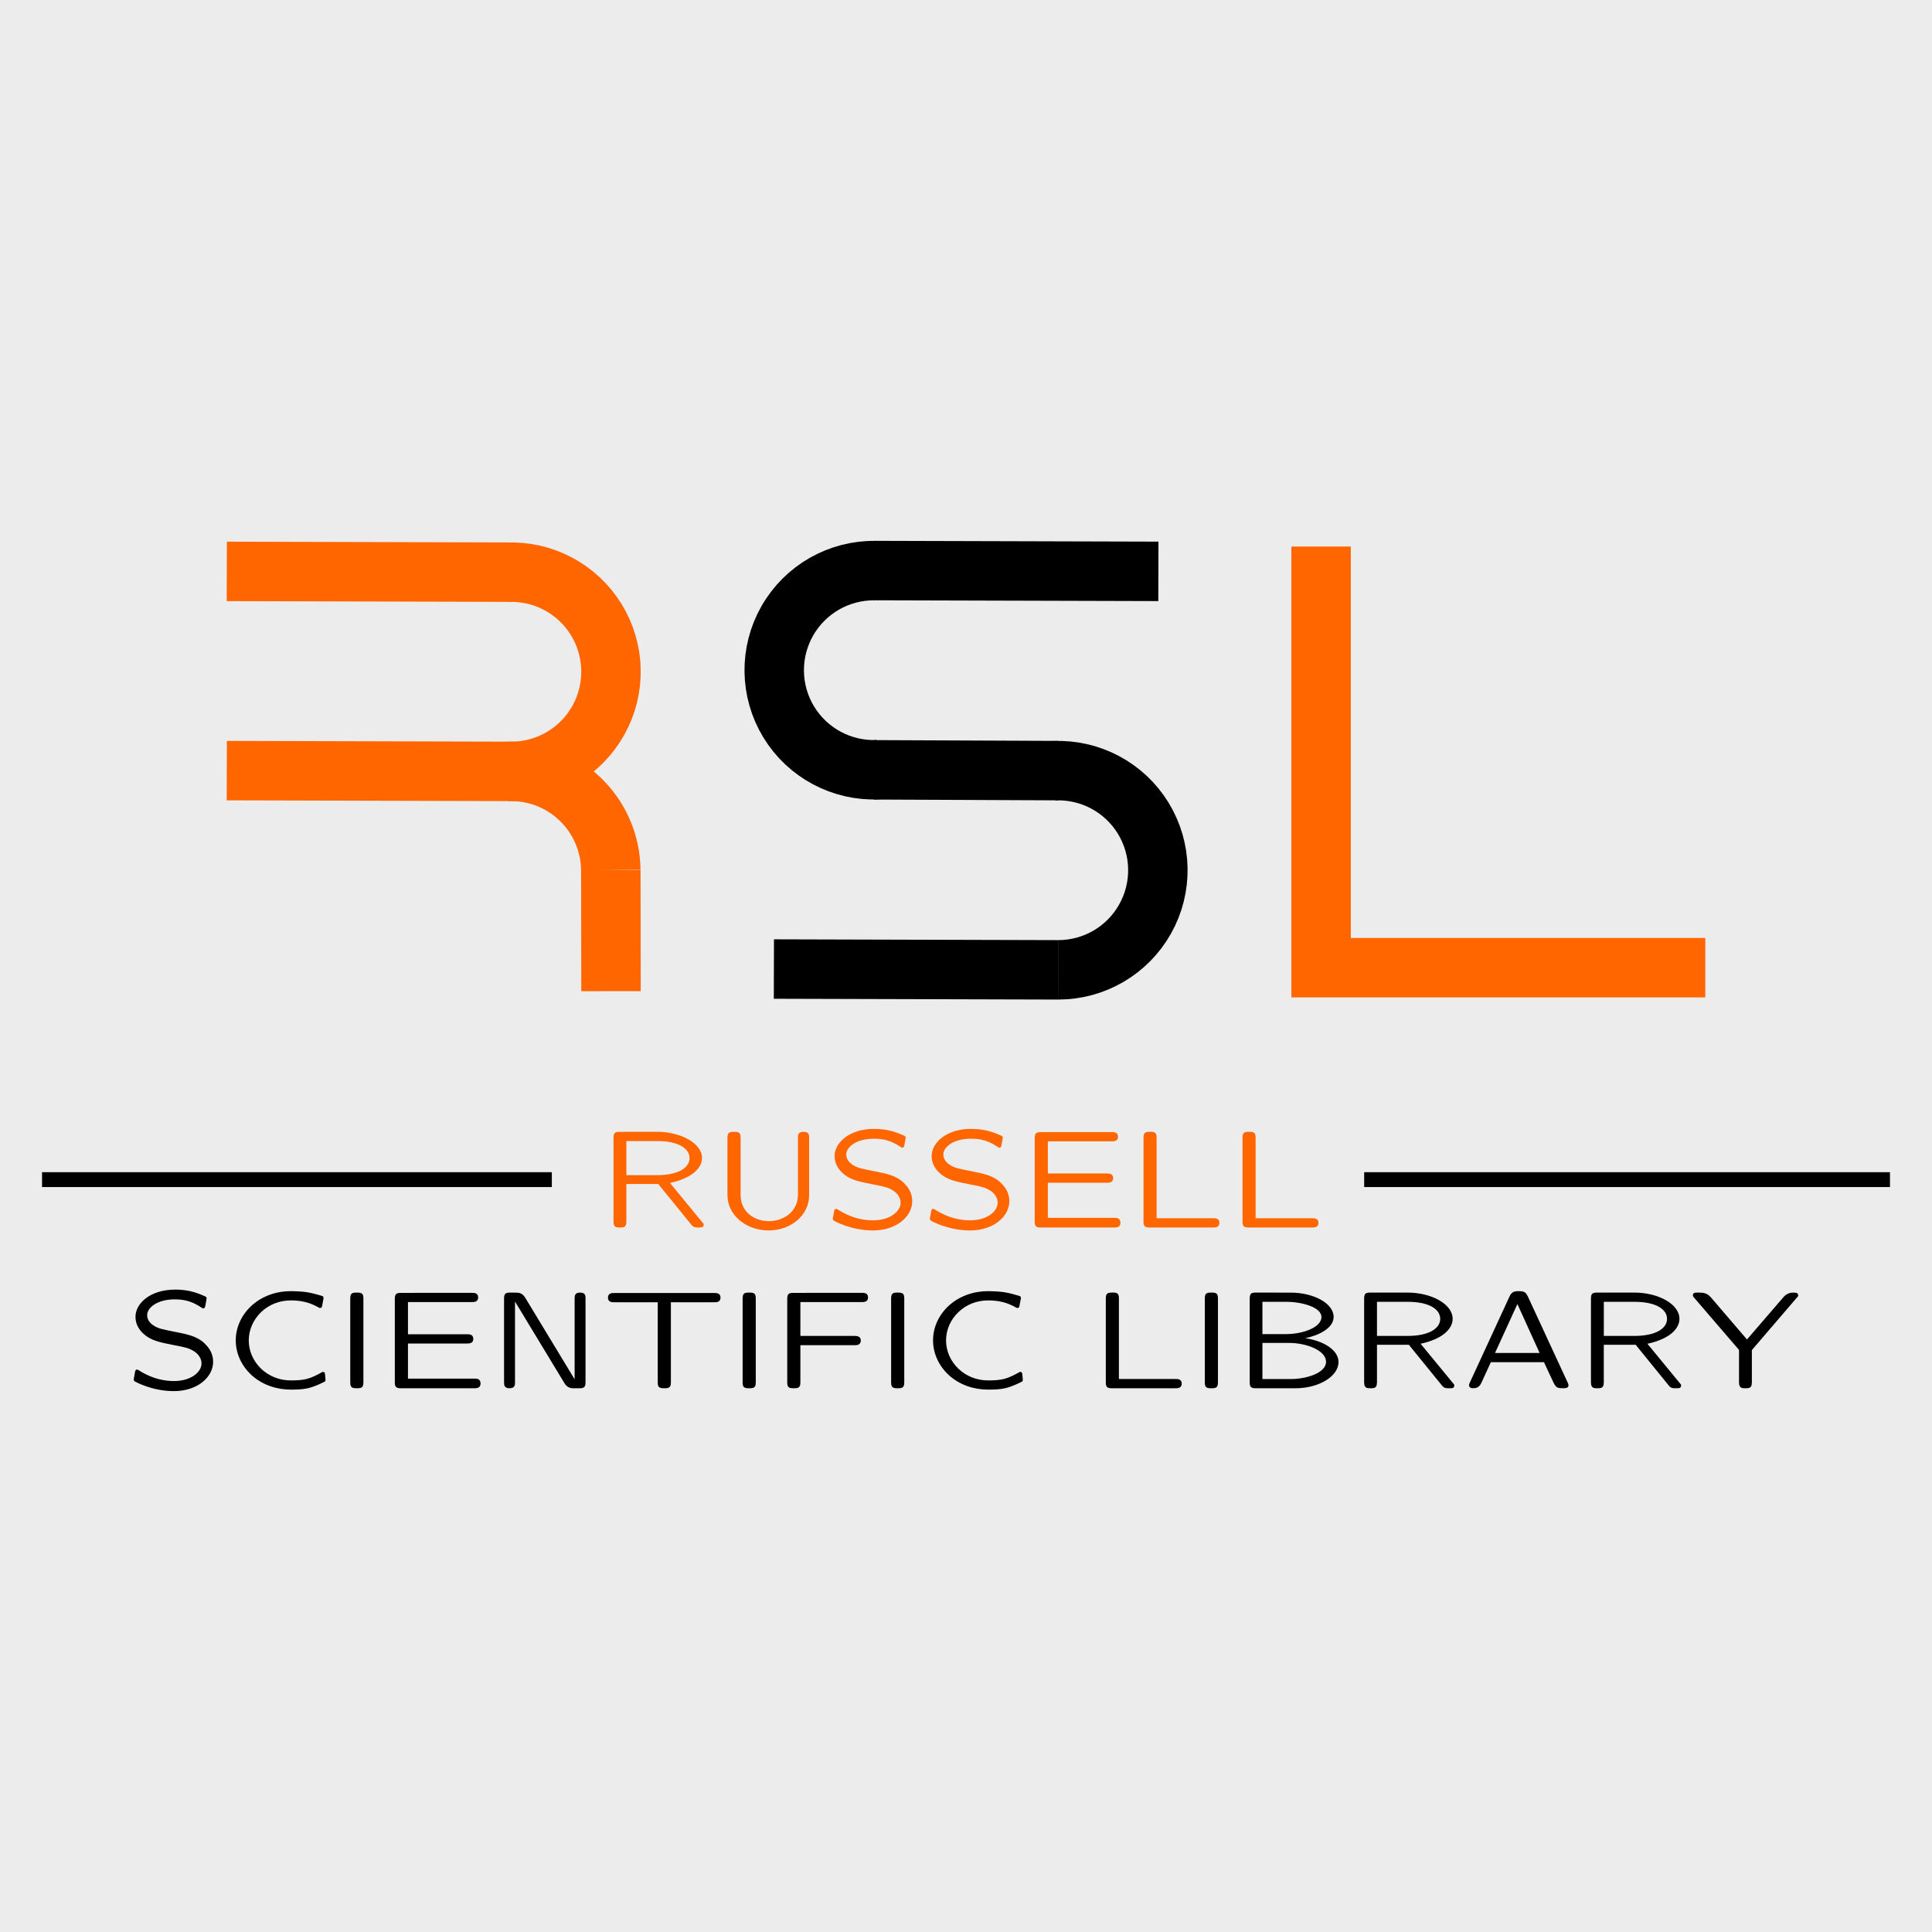
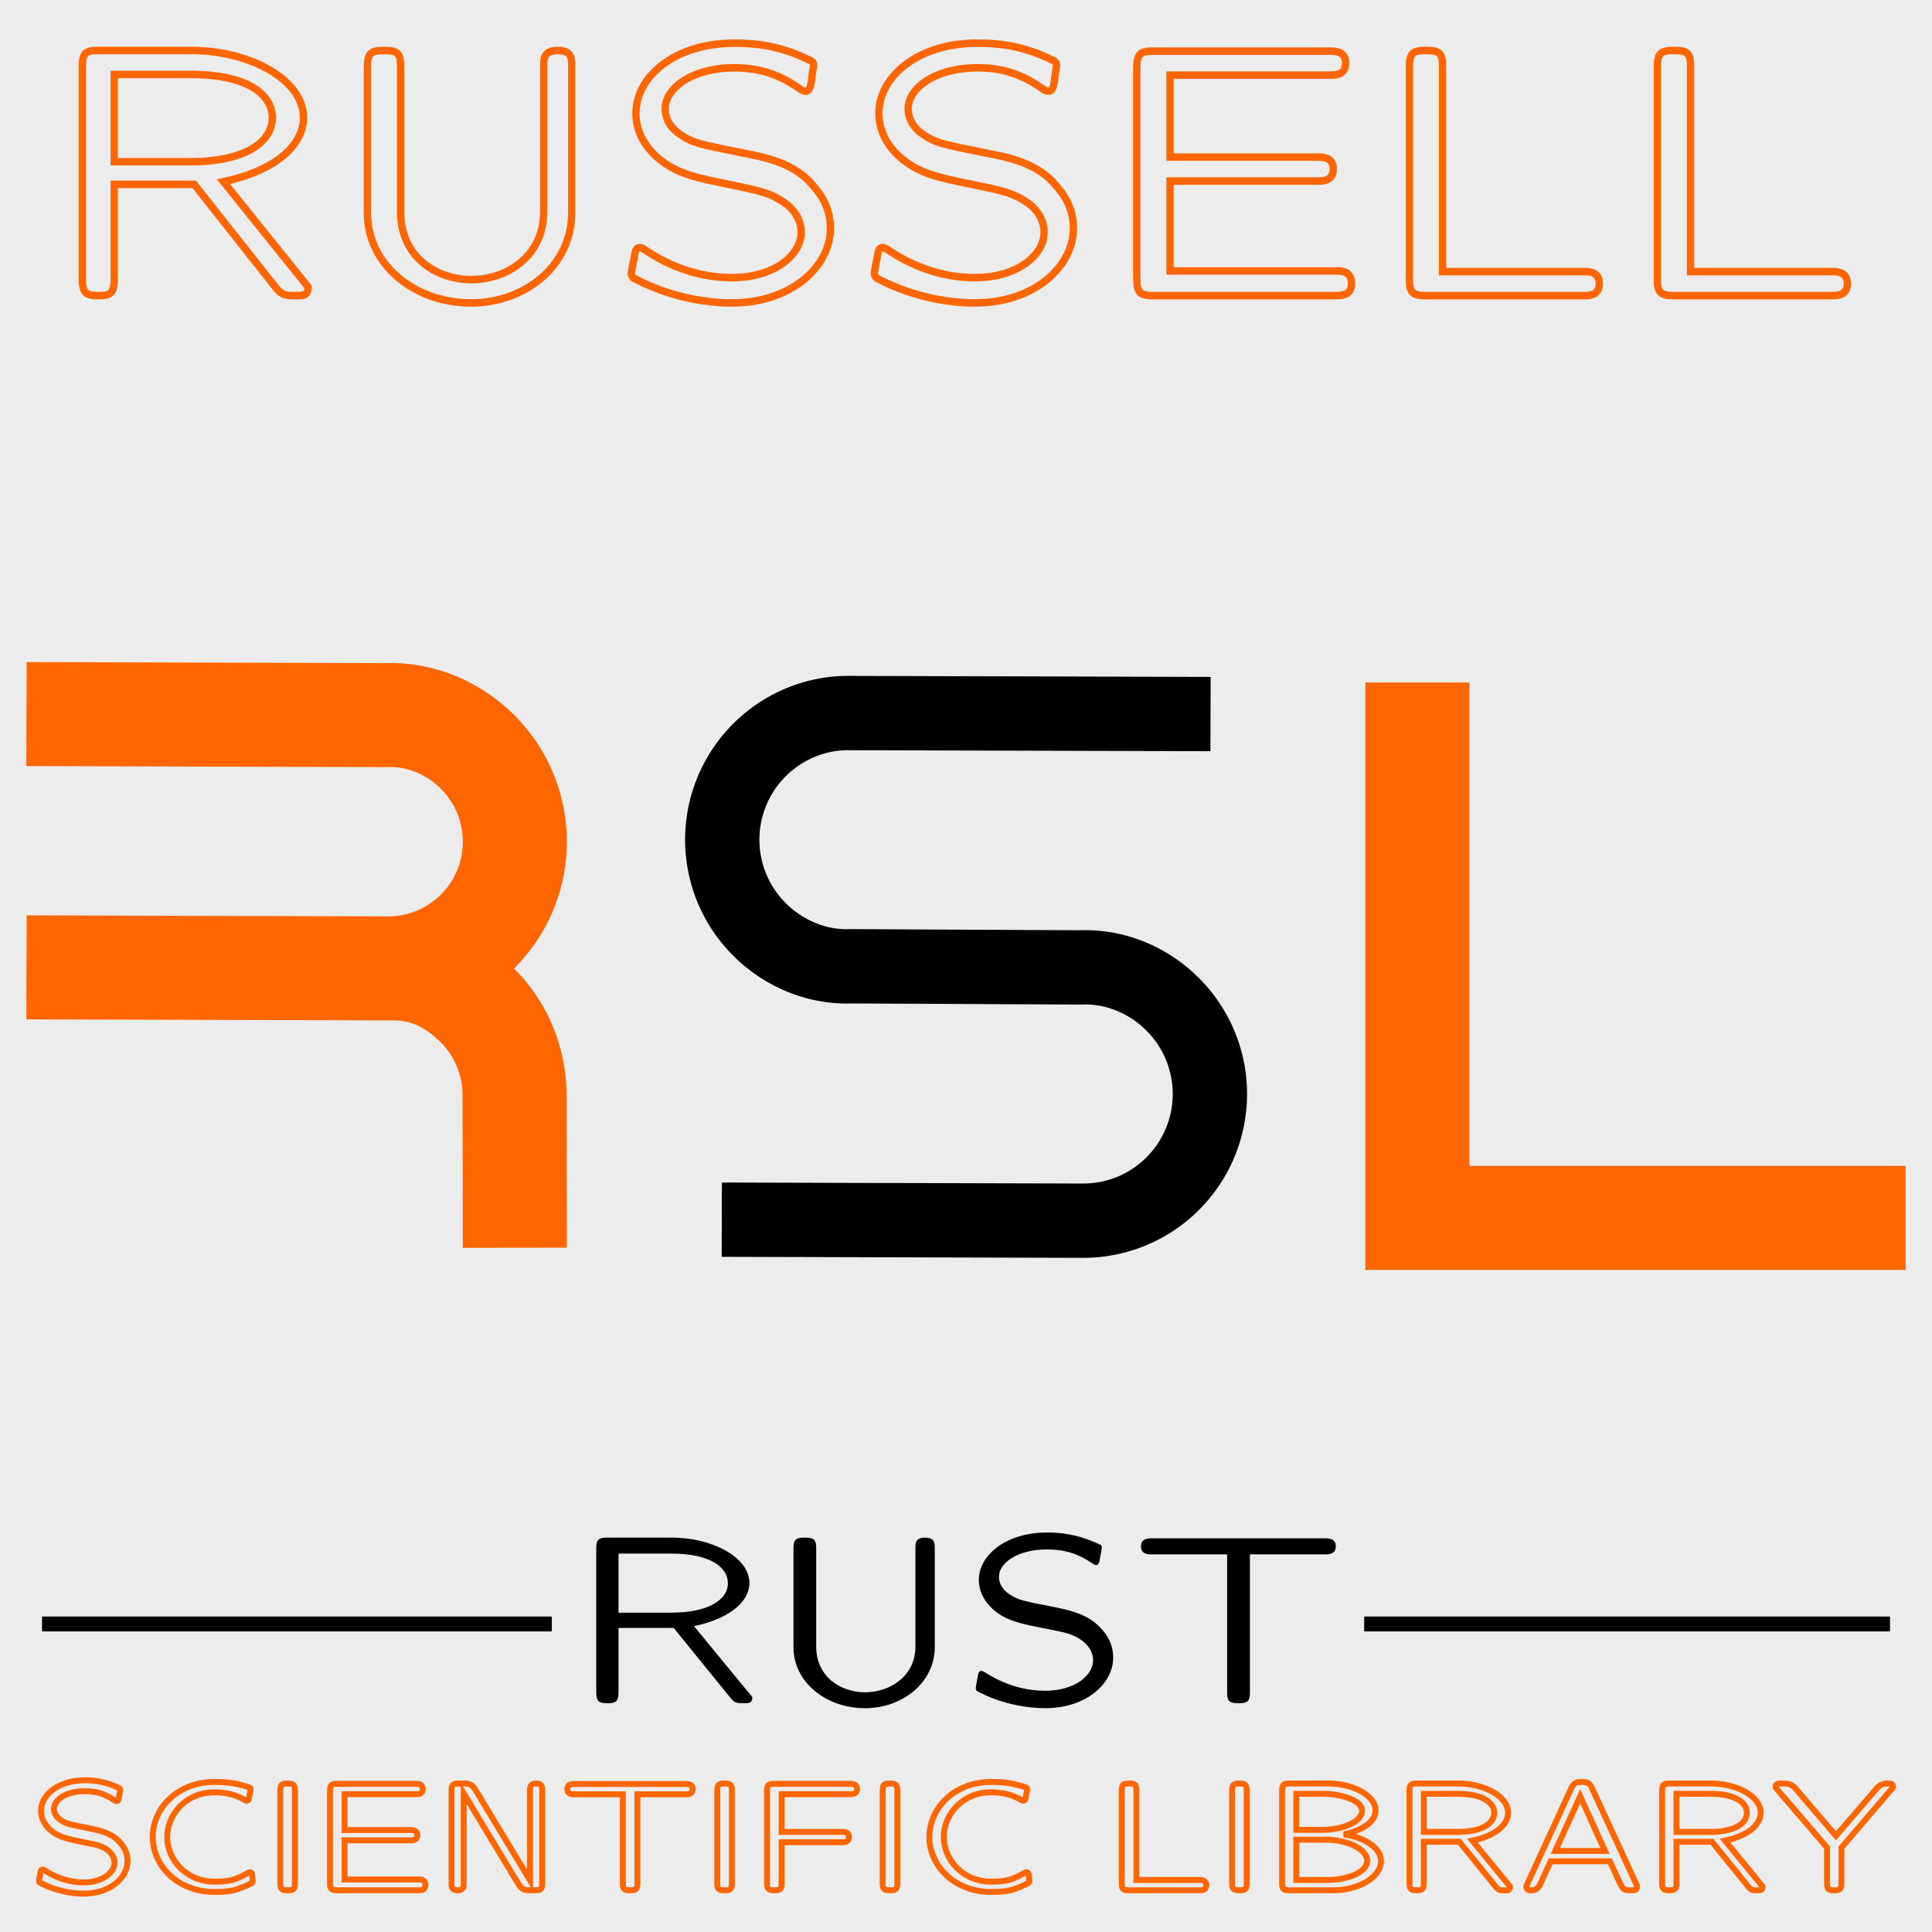
<svg xmlns="http://www.w3.org/2000/svg" width="130pt" height="130pt" viewBox="0 0 45.861 45.861" version="1.1" id="svg5" xml:space="preserve">
  <defs id="defs2" />
  <g id="layer1" transform="translate(-80.19386,-83.42823)">
    <rect style="fill:#ececec;stroke:none;stroke-width:0.353" id="rect388" width="45.861" height="45.861" x="80.194" y="83.428" ry="0" />
-     <g id="g941" transform="translate(-0.08957958,12.83858)">
-       <g id="g1878" transform="translate(0.761722,1.058333)">
-         <path style="fill:none;stroke:#000000;stroke-width:1.411;stroke-dasharray:none" id="path778" d="m 100.364,87.802 a 2.365,2.365 0 0 1 -2.12,-1.133 2.365,2.365 0 0 1 -0.032,-2.403 2.365,2.365 0 0 1 2.088,-1.19" />
-         <path style="fill:none;stroke:#000000;stroke-width:1.411;stroke-dasharray:none" d="m 100.264,83.075 6.755,0.019" id="path782" />
-         <path style="fill:none;stroke:#000000;stroke-width:1.411;stroke-dasharray:none" d="m 100.264,87.805 4.379,0.019" id="path784" />
-         <path style="fill:none;stroke:#000000;stroke-width:1.411;stroke-dasharray:none" id="path786" d="m -104.543,-87.826 a 2.365,2.365 0 0 1 -2.114,-1.124 2.365,2.365 0 0 1 -0.048,-2.394 2.365,2.365 0 0 1 2.067,-1.209" transform="scale(-1)" />
-         <path style="fill:none;stroke:#000000;stroke-width:1.411;stroke-dasharray:none" d="m 97.892,92.534 6.751,0.019" id="path788" />
-       </g>
-       <g id="g1857" transform="translate(21.14814,1.058333)">
-         <path style="fill:none;stroke:#ff6600;stroke-width:1.411;stroke-dasharray:none;stroke-opacity:1" id="path800" d="m -71.175,-83.115 a 2.365,2.365 0 0 1 -2.114,-1.124 2.365,2.365 0 0 1 -0.048,-2.394 2.365,2.365 0 0 1 2.067,-1.209" transform="scale(-1)" />
-         <path style="fill:none;stroke:#ff6600;stroke-width:1.411;stroke-dasharray:none;stroke-opacity:1" d="M 71.274,83.113 64.519,83.095" id="path802" />
-         <path style="fill:none;stroke:#ff6600;stroke-width:1.411;stroke-dasharray:none;stroke-opacity:1" d="M 71.274,87.842 64.519,87.824" id="path804" />
-         <path style="fill:none;stroke:#ff6600;stroke-width:1.411;stroke-dasharray:none;stroke-opacity:1" id="path806" d="m -71.17,-87.844 a 2.365,2.365 0 0 1 -1.728,-0.648 2.365,2.365 0 0 1 -0.736,-1.692" transform="scale(-1)" />
-         <path style="fill:none;stroke:#ff6600;stroke-width:1.411;stroke-dasharray:none;stroke-opacity:1" d="m 73.635,90.184 0.004,2.875" id="path808" />
-       </g>
-       <path style="fill:none;stroke:#ff6600;stroke-width:1.411;stroke-dasharray:none;stroke-opacity:1" d="m 111.643,83.563 v 9.997 h 9.12" id="path912" />
+     <g id="g1964" transform="translate(0,5.726347)">
+       <path id="path788" style="fill:none;stroke:#000000;stroke-width:1.764;stroke-dasharray:none" d="m 108.929,94.652 -8.563,-0.024 c -1.071,-0.017 -2.088,0.563 -2.631,1.513 -0.543,0.95 -0.528,2.121 0.041,3.056 0.569,0.935 1.601,1.487 2.631,1.442 l 5.438,0.027 c 1.025,-0.045 2.053,0.502 2.624,1.431 0.571,0.928 0.594,2.093 0.061,3.044 -0.533,0.951 -1.538,1.539 -2.625,1.537 l -8.578,-0.024" />
+       <path id="path808" style="fill:none;stroke:#ff6600;stroke-width:2.469;stroke-dasharray:none;stroke-opacity:1" d="m 89.406,100.691 c 0.813,-0.034 1.475,0.263 2.066,0.823 0.59,0.561 0.928,1.337 0.936,2.151 l 0.006,3.656 m -11.591,-12.669 8.523,0.025 c 1.025,-0.045 2.053,0.502 2.624,1.431 0.571,0.928 0.594,2.093 0.061,3.044 -0.533,0.951 -1.538,1.539 -2.625,1.537 l -8.583,-0.024" />
+       <path style="fill:none;stroke:#ff6600;stroke-width:2.469;stroke-dasharray:none;stroke-opacity:1" d="m 113.838,93.902 v 12.71 h 11.591" id="path912" />
    </g>
-     <g id="g948" transform="translate(0.9980784,13.86057)">
+     <g id="g948" transform="translate(0.9980784,24.40827)">
      <path style="fill:none;stroke:#000000;stroke-width:0.353;stroke-dasharray:none;stroke-opacity:1" d="M 80.194,97.569 H 92.295" id="path1020" />
      <path style="fill:none;stroke:#000000;stroke-width:0.353;stroke-dasharray:none;stroke-opacity:1" d="m 124.059,97.569 h -12.481" id="path1022" />
    </g>
-     <path id="text991" style="font-size:3.32px;font-family:'Latin Modern Sans Quotation';-inkscape-font-specification:'Latin Modern Sans Quotation';fill:#000000;stroke:none;stroke-width:0.353;stroke-dasharray:none" d="m 84.343,114.041 c -0.571,0 -0.933,0.318 -0.933,0.647 0,0.189 0.1,0.315 0.186,0.398 0.183,0.166 0.379,0.203 0.727,0.272 0.272,0.053 0.358,0.07 0.481,0.149 0.1,0.066 0.173,0.166 0.173,0.286 0,0.209 -0.255,0.418 -0.654,0.418 -0.206,0 -0.501,-0.043 -0.823,-0.249 -0.037,-0.023 -0.043,-0.023 -0.053,-0.023 -0.037,0 -0.043,0.023 -0.056,0.1 -0.003,0.023 -0.023,0.123 -0.023,0.136 0,0.027 0.017,0.04 0.023,0.043 0.007,0.003 0.398,0.232 0.933,0.232 0.558,0 0.929,-0.335 0.929,-0.694 0,-0.236 -0.133,-0.365 -0.199,-0.435 -0.176,-0.173 -0.428,-0.222 -0.627,-0.262 -0.405,-0.08 -0.478,-0.093 -0.597,-0.173 -0.083,-0.056 -0.143,-0.136 -0.143,-0.239 0,-0.186 0.253,-0.375 0.654,-0.375 0.249,0 0.425,0.057 0.621,0.186 0.037,0.027 0.043,0.027 0.056,0.027 0.037,0 0.044,-0.023 0.057,-0.1 0.003,-0.023 0.023,-0.123 0.023,-0.136 0,-0.033 -0.003,-0.036 -0.099,-0.076 -0.252,-0.11 -0.465,-0.133 -0.654,-0.133 z m 2.752,0.036 c -0.339,0 -0.671,0.113 -0.923,0.339 -0.236,0.212 -0.382,0.511 -0.382,0.83 0,0.319 0.146,0.617 0.382,0.83 0.252,0.226 0.584,0.338 0.923,0.338 0.136,0 0.279,-0.003 0.411,-0.033 0.136,-0.033 0.262,-0.09 0.389,-0.153 0.017,-0.007 0.026,-0.023 0.026,-0.043 l -0.013,-0.149 c -0.003,-0.023 -0.023,-0.043 -0.046,-0.043 -0.01,0 -0.017,0.003 -0.023,0.007 -0.113,0.063 -0.229,0.126 -0.356,0.159 -0.126,0.033 -0.259,0.037 -0.388,0.037 -0.262,0 -0.515,-0.097 -0.704,-0.279 -0.183,-0.176 -0.292,-0.415 -0.292,-0.67 0,-0.256 0.11,-0.495 0.292,-0.671 0.189,-0.183 0.442,-0.279 0.704,-0.279 0.116,0 0.236,0.01 0.352,0.04 0.113,0.027 0.222,0.077 0.325,0.136 0.007,0.003 0.013,0.003 0.023,0.003 0.023,0 0.04,-0.016 0.043,-0.036 l 0.036,-0.196 c 0,-0.03 -0.013,-0.047 -0.033,-0.053 -0.12,-0.036 -0.242,-0.07 -0.368,-0.09 -0.126,-0.017 -0.252,-0.023 -0.378,-0.023 z m 16.551,0 c -0.339,0 -0.671,0.113 -0.923,0.339 -0.236,0.212 -0.381,0.511 -0.381,0.83 0,0.319 0.146,0.617 0.381,0.83 0.252,0.226 0.584,0.338 0.923,0.338 0.136,0 0.279,-0.003 0.412,-0.033 0.136,-0.033 0.262,-0.09 0.388,-0.153 0.017,-0.007 0.027,-0.023 0.027,-0.043 l -0.013,-0.149 c -0.003,-0.023 -0.023,-0.043 -0.046,-0.043 -0.01,0 -0.017,0.003 -0.023,0.007 -0.113,0.063 -0.229,0.126 -0.355,0.159 -0.126,0.033 -0.259,0.037 -0.389,0.037 -0.262,0 -0.515,-0.097 -0.704,-0.279 -0.183,-0.176 -0.292,-0.415 -0.292,-0.67 0,-0.256 0.109,-0.495 0.292,-0.671 0.189,-0.183 0.442,-0.279 0.704,-0.279 0.116,0 0.236,0.01 0.352,0.04 0.113,0.027 0.223,0.077 0.326,0.136 0.007,0.003 0.013,0.003 0.023,0.003 0.023,0 0.04,-0.016 0.043,-0.036 l 0.037,-0.196 c 0,-0.03 -0.014,-0.047 -0.034,-0.053 -0.12,-0.036 -0.242,-0.07 -0.368,-0.09 -0.126,-0.017 -0.252,-0.023 -0.378,-0.023 z m 12.598,0 c -0.076,0 -0.16,1.7e-4 -0.216,0.123 l -0.943,2.045 c -0.01,0.02 -0.02,0.04 -0.02,0.063 0,0.073 0.076,0.073 0.103,0.073 0.046,0 0.133,-0.004 0.19,-0.127 l 0.225,-0.491 h 1.261 l 0.173,0.372 c 0.103,0.226 0.113,0.246 0.276,0.246 0.063,0 0.133,-3.5e-4 0.133,-0.073 0,-0.017 -0.013,-0.05 -0.02,-0.063 l -0.943,-2.038 c -0.05,-0.103 -0.086,-0.13 -0.219,-0.13 z m -27.59,0.034 c -0.113,0 -0.146,0.026 -0.146,0.146 v 1.979 c 0,0.113 0.027,0.146 0.146,0.146 h 0.02 c 0.113,0 0.146,-0.027 0.146,-0.146 v -1.979 c 0,-0.113 -0.027,-0.146 -0.146,-0.146 z m 3.651,0 c -0.113,0 -0.146,0.026 -0.146,0.146 v 1.979 c 0,0.066 2.43e-4,0.146 0.13,0.146 0.129,0 0.13,-0.08 0.13,-0.146 v -1.912 l 1.172,1.935 c 0.073,0.123 0.166,0.123 0.233,0.123 h 0.123 c 0.113,0 0.146,-0.027 0.146,-0.146 v -1.979 c 0,-0.066 2.74e-4,-0.146 -0.129,-0.146 -0.129,0 -0.13,0.079 -0.13,0.146 v 1.912 l -1.172,-1.935 c -0.073,-0.123 -0.166,-0.122 -0.232,-0.122 z m 5.663,0 c -0.113,0 -0.146,0.026 -0.146,0.146 v 1.979 c 0,0.113 0.026,0.146 0.146,0.146 h 0.02 c 0.113,0 0.146,-0.027 0.146,-0.146 v -1.979 c 0,-0.113 -0.026,-0.146 -0.146,-0.146 z m 3.525,0 c -0.113,0 -0.146,0.026 -0.146,0.146 v 1.979 c 0,0.113 0.026,0.146 0.146,0.146 h 0.02 c 0.113,0 0.146,-0.027 0.146,-0.146 v -1.979 c 0,-0.113 -0.027,-0.146 -0.146,-0.146 z m 5.096,0 c -0.113,0 -0.146,0.026 -0.146,0.146 v 1.979 c 0,0.113 0.027,0.146 0.146,0.146 h 1.51 c 0.046,0 0.146,-10e-6 0.146,-0.11 0,-0.11 -0.1,-0.11 -0.146,-0.11 h -1.345 v -1.906 c 0,-0.113 -0.026,-0.146 -0.146,-0.146 z m 2.35,0 c -0.113,0 -0.146,0.026 -0.146,0.146 v 1.979 c 0,0.113 0.026,0.146 0.146,0.146 h 0.02 c 0.113,0 0.146,-0.027 0.146,-0.146 v -1.979 c 0,-0.113 -0.026,-0.146 -0.146,-0.146 z m 1.066,0 c -0.113,0 -0.146,0.026 -0.146,0.146 v 1.979 c 0,0.113 0.026,0.146 0.146,0.146 h 0.946 c 0.538,0 1.016,-0.276 1.016,-0.624 0,-0.279 -0.349,-0.501 -0.79,-0.564 0.335,-0.07 0.674,-0.243 0.674,-0.505 0,-0.329 -0.488,-0.577 -1.012,-0.577 z m 2.716,0 c -0.113,0 -0.146,0.026 -0.146,0.146 v 1.979 c 0,0.133 0.05,0.146 0.153,0.146 0.1,0 0.152,-0.01 0.152,-0.146 v -0.886 h 0.757 l 0.787,0.969 c 0.05,0.063 0.097,0.063 0.16,0.063 h 0.026 c 0.066,0 0.106,-2.1e-4 0.106,-0.083 l -0.8,-0.973 c 0.554,-0.12 0.76,-0.375 0.76,-0.591 0,-0.359 -0.518,-0.624 -1.066,-0.624 z m 5.384,0 c -0.113,0 -0.146,0.026 -0.146,0.146 v 1.979 c 0,0.133 0.05,0.146 0.152,0.146 0.1,0 0.153,-0.01 0.153,-0.146 v -0.886 h 0.757 l 0.787,0.969 c 0.05,0.063 0.096,0.063 0.159,0.063 h 0.027 c 0.066,0 0.106,-2.1e-4 0.106,-0.083 l -0.8,-0.973 c 0.554,-0.12 0.76,-0.375 0.76,-0.591 0,-0.359 -0.518,-0.624 -1.066,-0.624 z m 2.41,0 c -0.083,0 -0.136,-2e-5 -0.136,0.063 0,0.023 0.007,0.033 0.033,0.063 l 1.062,1.235 v 0.764 c 0,0.133 0.05,0.146 0.152,0.146 0.1,0 0.153,-0.01 0.153,-0.143 v -0.763 l 1.062,-1.238 c 0.036,-0.036 0.037,-0.043 0.037,-0.063 0,-0.063 -0.063,-0.063 -0.103,-0.063 -0.053,0 -0.153,-2.9e-4 -0.245,0.106 l -0.867,1.006 -0.856,-0.999 c -0.096,-0.113 -0.2,-0.113 -0.292,-0.113 z m -30.803,0.007 c -0.113,0 -0.146,0.026 -0.146,0.146 v 1.972 c 0,0.113 0.027,0.146 0.146,0.146 h 1.743 c 0.05,0 0.146,-3.1e-4 0.146,-0.113 0,-0.116 -0.093,-0.116 -0.146,-0.116 h -1.577 v -0.833 h 1.405 c 0.046,0 0.146,-10e-6 0.146,-0.11 0,-0.11 -0.099,-0.11 -0.146,-0.11 h -1.405 v -0.764 h 1.52 c 0.046,0 0.146,0 0.146,-0.11 0,-0.11 -0.1,-0.109 -0.146,-0.109 z m 9.315,0 c -0.113,0 -0.146,0.026 -0.146,0.146 v 1.972 c 0,0.113 0.026,0.146 0.146,0.146 h 0.02 c 0.113,0 0.146,-0.027 0.146,-0.146 v -0.876 h 1.288 c 0.046,0 0.146,-1e-5 0.146,-0.11 0,-0.11 -0.1,-0.11 -0.146,-0.11 h -1.288 v -0.804 h 1.46 c 0.046,0 0.146,0 0.146,-0.11 0,-0.11 -0.1,-0.109 -0.146,-0.109 z m -4.256,0.003 c -0.046,0 -0.146,10e-6 -0.146,0.11 0,0.11 0.1,0.11 0.146,0.11 h 1.036 v 1.895 c 0,0.113 0.027,0.146 0.146,0.146 h 0.02 c 0.113,0 0.146,-0.027 0.146,-0.146 v -1.895 h 1.032 c 0.046,0 0.146,-1e-5 0.146,-0.11 0,-0.11 -0.1,-0.11 -0.146,-0.11 z m 15.39,0.209 h 0.568 c 0.355,0 0.833,0.123 0.833,0.362 0,0.232 -0.408,0.405 -0.856,0.405 h -0.545 z m 2.719,0 h 0.724 c 0.538,0 0.777,0.189 0.777,0.405 0,0.229 -0.269,0.405 -0.777,0.405 h -0.724 z m 5.385,0 h 0.723 c 0.538,0 0.777,0.189 0.777,0.405 0,0.229 -0.269,0.405 -0.777,0.405 h -0.723 z m -2.052,0.053 0.528,1.162 h -1.059 z m -6.052,0.923 h 0.634 c 0.412,0 0.876,0.179 0.876,0.448 0,0.262 -0.458,0.409 -0.833,0.409 h -0.677 z" />
-     <path id="text995" style="font-size:3.32px;font-family:'Latin Modern Sans Quotation';-inkscape-font-specification:'Latin Modern Sans Quotation';fill:#ff6600;stroke:none;stroke-width:0.353;stroke-dasharray:none" d="m 100.938,110.225 c -0.571,0 -0.933,0.319 -0.933,0.648 0,0.189 0.1,0.315 0.186,0.398 0.183,0.166 0.379,0.203 0.727,0.272 0.272,0.053 0.358,0.07 0.481,0.149 0.1,0.066 0.173,0.166 0.173,0.286 0,0.209 -0.255,0.418 -0.654,0.418 -0.206,0 -0.501,-0.043 -0.823,-0.249 -0.036,-0.023 -0.043,-0.023 -0.053,-0.023 -0.036,0 -0.043,0.023 -0.056,0.1 -0.003,0.023 -0.023,0.123 -0.023,0.136 0,0.027 0.017,0.04 0.023,0.043 0.007,0.003 0.398,0.233 0.933,0.233 0.558,0 0.929,-0.335 0.929,-0.694 0,-0.236 -0.133,-0.365 -0.199,-0.435 -0.176,-0.173 -0.428,-0.222 -0.627,-0.262 -0.405,-0.08 -0.478,-0.093 -0.597,-0.173 -0.083,-0.056 -0.143,-0.136 -0.143,-0.239 0,-0.186 0.253,-0.375 0.654,-0.375 0.249,0 0.425,0.056 0.621,0.186 0.036,0.027 0.043,0.027 0.056,0.027 0.036,0 0.043,-0.023 0.056,-0.1 0.003,-0.023 0.023,-0.123 0.023,-0.136 0,-0.033 -0.003,-0.037 -0.099,-0.076 -0.252,-0.11 -0.465,-0.133 -0.654,-0.133 z m 2.304,0 c -0.571,0 -0.933,0.319 -0.933,0.648 0,0.189 0.1,0.315 0.186,0.398 0.183,0.166 0.379,0.203 0.727,0.272 0.272,0.053 0.358,0.07 0.481,0.149 0.1,0.066 0.173,0.166 0.173,0.286 0,0.209 -0.255,0.418 -0.654,0.418 -0.206,0 -0.501,-0.043 -0.823,-0.249 -0.036,-0.023 -0.043,-0.023 -0.053,-0.023 -0.036,0 -0.043,0.023 -0.056,0.1 -0.003,0.023 -0.023,0.123 -0.023,0.136 0,0.027 0.017,0.04 0.023,0.043 0.007,0.003 0.398,0.233 0.933,0.233 0.558,0 0.93,-0.335 0.93,-0.694 0,-0.236 -0.133,-0.365 -0.199,-0.435 -0.176,-0.173 -0.428,-0.222 -0.627,-0.262 -0.405,-0.08 -0.478,-0.093 -0.597,-0.173 -0.083,-0.056 -0.143,-0.136 -0.143,-0.239 0,-0.186 0.253,-0.375 0.654,-0.375 0.249,0 0.425,0.056 0.621,0.186 0.036,0.027 0.043,0.027 0.056,0.027 0.036,0 0.044,-0.023 0.057,-0.1 0.003,-0.023 0.023,-0.123 0.023,-0.136 0,-0.033 -0.003,-0.037 -0.1,-0.076 -0.252,-0.11 -0.465,-0.133 -0.654,-0.133 z m -8.339,0.07 c -0.113,0 -0.146,0.026 -0.146,0.146 v 1.979 c 0,0.133 0.05,0.146 0.152,0.146 0.1,0 0.153,-0.01 0.153,-0.146 V 111.533 h 0.757 l 0.787,0.969 c 0.05,0.063 0.096,0.063 0.159,0.063 h 0.027 c 0.066,0 0.106,-2.1e-4 0.106,-0.083 l -0.8,-0.973 c 0.554,-0.12 0.76,-0.375 0.76,-0.591 0,-0.359 -0.518,-0.624 -1.066,-0.624 z m 2.705,0 c -0.113,0 -0.146,0.026 -0.146,0.146 v 1.358 c 0,0.481 0.451,0.837 0.979,0.837 0.528,0 0.96,-0.362 0.96,-0.837 v -1.358 c 0,-0.07 -2.3e-5,-0.146 -0.133,-0.146 -0.133,0 -0.133,0.076 -0.133,0.146 v 1.348 c 0,0.412 -0.355,0.627 -0.69,0.627 -0.319,0 -0.671,-0.199 -0.671,-0.627 v -1.348 c 0,-0.113 -0.026,-0.146 -0.146,-0.146 z m 9.876,0 c -0.113,0 -0.146,0.026 -0.146,0.146 v 1.979 c 0,0.113 0.027,0.146 0.146,0.146 h 1.51 c 0.046,0 0.146,-1e-5 0.146,-0.11 0,-0.11 -0.1,-0.11 -0.146,-0.11 h -1.345 v -1.906 c 0,-0.113 -0.026,-0.146 -0.146,-0.146 z m 2.35,0 c -0.113,0 -0.146,0.026 -0.146,0.146 v 1.979 c 0,0.113 0.026,0.146 0.146,0.146 h 1.51 c 0.046,0 0.146,-1e-5 0.146,-0.11 0,-0.11 -0.1,-0.11 -0.146,-0.11 h -1.345 v -1.906 c 0,-0.113 -0.026,-0.146 -0.146,-0.146 z m -4.933,0.007 c -0.113,0 -0.146,0.026 -0.146,0.146 v 1.972 c 0,0.113 0.026,0.146 0.146,0.146 h 1.743 c 0.05,0 0.146,-3.1e-4 0.146,-0.113 0,-0.116 -0.093,-0.116 -0.146,-0.116 h -1.577 v -0.833 h 1.404 c 0.046,0 0.146,-1e-5 0.146,-0.11 0,-0.11 -0.099,-0.11 -0.146,-0.11 h -1.404 v -0.763 h 1.52 c 0.046,0 0.146,0 0.146,-0.11 0,-0.11 -0.099,-0.11 -0.146,-0.11 z m -9.839,0.212 h 0.723 c 0.538,0 0.777,0.189 0.777,0.405 0,0.229 -0.269,0.405 -0.777,0.405 h -0.723 z" />
+     <path id="text426" style="font-size:5.744px;font-family:'Latin Modern Sans Quotation';-inkscape-font-specification:'Latin Modern Sans Quotation';fill:#000000;stroke:none;stroke-width:0.176;stroke-dasharray:none" d="m 105.043,119.807 c -0.988,0 -1.614,0.552 -1.614,1.12 0,0.327 0.173,0.546 0.322,0.689 0.316,0.287 0.655,0.35 1.258,0.471 0.471,0.092 0.62,0.121 0.833,0.258 0.172,0.115 0.299,0.287 0.299,0.494 0,0.362 -0.442,0.724 -1.132,0.724 -0.356,0 -0.867,-0.075 -1.424,-0.431 -0.063,-0.04 -0.075,-0.04 -0.092,-0.04 -0.063,0 -0.075,0.04 -0.098,0.172 -0.006,0.04 -0.04,0.213 -0.04,0.236 0,0.046 0.029,0.069 0.04,0.074 0.011,0.006 0.689,0.402 1.614,0.402 0.965,0 1.609,-0.58 1.609,-1.2 0,-0.408 -0.23,-0.632 -0.345,-0.752 -0.304,-0.299 -0.741,-0.385 -1.086,-0.454 -0.701,-0.138 -0.827,-0.161 -1.034,-0.299 -0.144,-0.098 -0.247,-0.236 -0.247,-0.414 0,-0.322 0.437,-0.649 1.132,-0.649 0.431,0 0.735,0.098 1.074,0.322 0.063,0.046 0.075,0.046 0.098,0.046 0.063,0 0.075,-0.041 0.098,-0.173 0.006,-0.04 0.04,-0.212 0.04,-0.235 0,-0.057 -0.005,-0.063 -0.172,-0.132 -0.437,-0.19 -0.804,-0.23 -1.132,-0.23 z m -10.443,0.121 c -0.195,0 -0.253,0.046 -0.253,0.253 v 3.424 c 0,0.23 0.087,0.253 0.265,0.253 0.172,0 0.264,-0.017 0.264,-0.253 v -1.534 h 1.309 l 1.362,1.677 c 0.086,0.109 0.166,0.109 0.275,0.109 h 0.046 c 0.115,0 0.184,-5e-5 0.184,-0.144 l -1.384,-1.683 c 0.959,-0.207 1.316,-0.649 1.316,-1.023 0,-0.62 -0.897,-1.08 -1.844,-1.08 z m 4.682,0 c -0.195,0 -0.253,0.046 -0.253,0.253 v 2.349 c 0,0.833 0.781,1.447 1.694,1.447 0.913,0 1.66,-0.626 1.66,-1.447 v -2.349 c 0,-0.121 3.3e-4,-0.253 -0.229,-0.253 -0.23,0 -0.23,0.132 -0.23,0.253 v 2.332 c 0,0.712 -0.615,1.086 -1.195,1.086 -0.551,0 -1.16,-0.345 -1.16,-1.086 v -2.332 c 0,-0.195 -0.046,-0.253 -0.253,-0.253 z m 8.249,0.017 c -0.08,0 -0.253,9e-5 -0.253,0.19 0,0.19 0.172,0.19 0.253,0.19 h 1.792 v 3.28 c 0,0.195 0.046,0.253 0.253,0.253 h 0.035 c 0.195,0 0.253,-0.046 0.253,-0.253 v -3.28 h 1.786 c 0.08,0 0.253,-9e-5 0.253,-0.19 0,-0.19 -0.172,-0.19 -0.253,-0.19 z m -12.655,0.362 h 1.252 c 0.931,0 1.344,0.327 1.344,0.701 0,0.396 -0.465,0.701 -1.344,0.701 h -1.252 z" />
+     <text xml:space="preserve" style="font-size:8.412px;font-family:'Latin Modern Sans Quotation';-inkscape-font-specification:'Latin Modern Sans Quotation';fill:none;stroke:#ff6600;stroke-width:0.176;stroke-dasharray:none" x="82.173" y="89.381" id="text1086" transform="scale(0.9882538,1.011886)">
+       <tspan id="tspan1084" style="stroke:#ff6600;stroke-width:0.176" x="82.173" y="89.381">RUSSELL</tspan>
+     </text>
+     <path id="text1090" style="font-size:3.528px;font-family:'Latin Modern Sans Quotation';-inkscape-font-specification:'Latin Modern Sans Quotation';fill:none;stroke:#ff6600;stroke-width:0.141;stroke-dasharray:none" d="m 82.207,125.687 c -0.636,0 -1.039,0.356 -1.039,0.723 0,0.211 0.111,0.352 0.207,0.445 0.203,0.185 0.421,0.226 0.81,0.304 0.303,0.059 0.399,0.078 0.536,0.167 0.111,0.074 0.192,0.185 0.192,0.319 0,0.233 -0.285,0.467 -0.728,0.467 -0.229,0 -0.558,-0.048 -0.917,-0.278 -0.041,-0.026 -0.048,-0.026 -0.059,-0.026 -0.041,0 -0.048,0.026 -0.063,0.111 -0.004,0.026 -0.026,0.137 -0.026,0.152 0,0.03 0.019,0.044 0.026,0.048 0.007,0.004 0.444,0.259 1.039,0.259 0.621,0 1.036,-0.374 1.036,-0.775 0,-0.263 -0.148,-0.407 -0.222,-0.485 -0.196,-0.193 -0.477,-0.248 -0.699,-0.293 -0.451,-0.089 -0.533,-0.104 -0.666,-0.193 -0.092,-0.063 -0.159,-0.152 -0.159,-0.267 0,-0.208 0.281,-0.419 0.728,-0.419 0.277,0 0.473,0.063 0.691,0.207 0.041,0.03 0.048,0.03 0.063,0.03 0.041,0 0.048,-0.026 0.063,-0.111 0.004,-0.026 0.026,-0.137 0.026,-0.152 0,-0.037 -0.004,-0.041 -0.111,-0.085 -0.281,-0.122 -0.518,-0.148 -0.728,-0.148 z m 3.065,0.041 c -0.377,0 -0.747,0.126 -1.028,0.378 -0.263,0.237 -0.425,0.571 -0.425,0.927 0,0.356 0.163,0.69 0.425,0.927 0.281,0.252 0.651,0.378 1.028,0.378 0.152,0 0.31,-0.003 0.458,-0.037 0.152,-0.037 0.292,-0.1 0.433,-0.17 0.018,-0.007 0.03,-0.026 0.03,-0.048 l -0.015,-0.167 c -0.004,-0.026 -0.026,-0.048 -0.051,-0.048 -0.011,0 -0.019,0.004 -0.026,0.007 -0.126,0.07 -0.255,0.14 -0.396,0.178 -0.14,0.037 -0.288,0.041 -0.432,0.041 -0.292,0 -0.573,-0.108 -0.784,-0.312 -0.203,-0.196 -0.325,-0.463 -0.325,-0.749 0,-0.285 0.122,-0.552 0.325,-0.749 0.211,-0.204 0.492,-0.311 0.784,-0.311 0.129,0 0.262,0.011 0.392,0.044 0.126,0.03 0.248,0.085 0.362,0.151 0.007,0.004 0.015,0.004 0.026,0.004 0.026,0 0.044,-0.018 0.048,-0.041 l 0.041,-0.219 c 0,-0.033 -0.015,-0.052 -0.037,-0.059 -0.133,-0.041 -0.27,-0.078 -0.411,-0.1 -0.14,-0.018 -0.281,-0.026 -0.421,-0.026 z m 18.435,0 c -0.377,0 -0.747,0.126 -1.028,0.378 -0.263,0.237 -0.425,0.571 -0.425,0.927 0,0.356 0.163,0.69 0.425,0.927 0.281,0.252 0.651,0.378 1.028,0.378 0.152,0 0.31,-0.003 0.458,-0.037 0.152,-0.037 0.292,-0.1 0.433,-0.17 0.018,-0.007 0.029,-0.026 0.029,-0.048 l -0.015,-0.167 c -0.004,-0.026 -0.026,-0.048 -0.051,-0.048 -0.011,0 -0.019,0.004 -0.026,0.007 -0.126,0.07 -0.255,0.14 -0.396,0.178 -0.141,0.037 -0.288,0.041 -0.432,0.041 -0.292,0 -0.573,-0.108 -0.784,-0.312 -0.203,-0.196 -0.325,-0.463 -0.325,-0.749 0,-0.285 0.122,-0.552 0.325,-0.749 0.211,-0.204 0.492,-0.311 0.784,-0.311 0.129,0 0.262,0.011 0.392,0.044 0.126,0.03 0.248,0.085 0.362,0.151 0.007,0.004 0.015,0.004 0.026,0.004 0.026,0 0.045,-0.018 0.048,-0.041 l 0.041,-0.219 c 0,-0.033 -0.015,-0.052 -0.037,-0.059 -0.133,-0.041 -0.27,-0.078 -0.411,-0.1 -0.141,-0.018 -0.281,-0.026 -0.421,-0.026 z m 14.031,0 c -0.085,0 -0.178,2.2e-4 -0.24,0.137 l -1.05,2.283 c -0.011,0.022 -0.022,0.045 -0.022,0.071 0,0.082 0.085,0.081 0.115,0.081 0.052,0 0.148,-0.004 0.211,-0.141 l 0.251,-0.548 h 1.405 l 0.192,0.415 c 0.115,0.252 0.126,0.274 0.307,0.274 0.07,0 0.148,1.1e-4 0.148,-0.081 0,-0.018 -0.015,-0.056 -0.022,-0.071 l -1.05,-2.276 c -0.055,-0.115 -0.096,-0.144 -0.244,-0.144 z m -30.729,0.037 c -0.126,0 -0.162,0.03 -0.162,0.163 v 2.208 c 0,0.126 0.029,0.163 0.162,0.163 h 0.022 c 0.126,0 0.163,-0.03 0.163,-0.163 v -2.208 c 0,-0.126 -0.03,-0.163 -0.163,-0.163 z m 4.067,0 c -0.126,0 -0.163,0.03 -0.163,0.163 v 2.208 c 0,0.074 -1.3e-4,0.163 0.144,0.163 0.144,0 0.145,-0.089 0.145,-0.163 v -2.135 l 1.305,2.161 c 0.081,0.137 0.184,0.137 0.258,0.137 h 0.137 c 0.126,0 0.162,-0.03 0.162,-0.163 v -2.208 c 0,-0.074 1.3e-4,-0.163 -0.144,-0.163 -0.144,0 -0.144,0.089 -0.144,0.163 v 2.135 l -1.305,-2.161 c -0.081,-0.137 -0.185,-0.137 -0.259,-0.137 z m 6.307,0 c -0.126,0 -0.162,0.03 -0.162,0.163 v 2.208 c 0,0.126 0.029,0.163 0.162,0.163 h 0.022 c 0.126,0 0.162,-0.03 0.162,-0.163 v -2.208 c 0,-0.126 -0.029,-0.163 -0.162,-0.163 z m 3.927,0 c -0.126,0 -0.163,0.03 -0.163,0.163 v 2.208 c 0,0.126 0.03,0.163 0.163,0.163 h 0.022 c 0.126,0 0.162,-0.03 0.162,-0.163 v -2.208 c 0,-0.126 -0.029,-0.163 -0.162,-0.163 z m 5.675,0 c -0.126,0 -0.163,0.03 -0.163,0.163 v 2.208 c 0,0.126 0.03,0.163 0.163,0.163 h 1.682 c 0.052,0 0.162,1.6e-4 0.162,-0.122 0,-0.122 -0.111,-0.123 -0.162,-0.123 h -1.498 v -2.127 c 0,-0.126 -0.029,-0.163 -0.162,-0.163 z m 2.618,0 c -0.126,0 -0.162,0.03 -0.162,0.163 v 2.208 c 0,0.126 0.029,0.163 0.162,0.163 h 0.022 c 0.126,0 0.162,-0.03 0.162,-0.163 v -2.208 c 0,-0.126 -0.029,-0.163 -0.162,-0.163 z m 1.187,0 c -0.126,0 -0.162,0.03 -0.162,0.163 v 2.208 c 0,0.126 0.029,0.163 0.162,0.163 h 1.054 c 0.599,0 1.131,-0.308 1.131,-0.697 0,-0.311 -0.388,-0.559 -0.88,-0.63 0.373,-0.078 0.751,-0.271 0.751,-0.564 0,-0.367 -0.543,-0.645 -1.128,-0.645 z m 3.025,0 c -0.126,0 -0.163,0.03 -0.163,0.163 v 2.208 c 0,0.148 0.055,0.163 0.17,0.163 0.111,0 0.17,-0.011 0.17,-0.163 v -0.989 h 0.843 l 0.876,1.082 c 0.055,0.07 0.107,0.071 0.177,0.071 h 0.03 c 0.074,0 0.118,-1.8e-4 0.118,-0.093 l -0.891,-1.086 c 0.617,-0.133 0.847,-0.419 0.847,-0.66 0,-0.4 -0.577,-0.697 -1.187,-0.697 z m 5.997,0 c -0.126,0 -0.163,0.03 -0.163,0.163 v 2.208 c 0,0.148 0.055,0.163 0.17,0.163 0.111,0 0.17,-0.011 0.17,-0.163 v -0.989 h 0.843 l 0.876,1.082 c 0.055,0.07 0.107,0.071 0.177,0.071 h 0.03 c 0.074,0 0.118,-1.8e-4 0.118,-0.093 l -0.891,-1.086 c 0.617,-0.133 0.847,-0.419 0.847,-0.66 0,-0.4 -0.577,-0.697 -1.187,-0.697 z m 2.684,0 c -0.092,0 -0.152,1.5e-4 -0.152,0.071 0,0.026 0.007,0.037 0.037,0.071 l 1.183,1.378 v 0.852 c 0,0.148 0.055,0.163 0.17,0.163 0.111,0 0.17,-0.011 0.17,-0.16 v -0.852 l 1.183,-1.382 c 0.041,-0.041 0.041,-0.048 0.041,-0.071 0,-0.07 -0.07,-0.071 -0.114,-0.071 -0.059,0 -0.171,2.9e-4 -0.274,0.119 l -0.965,1.123 -0.954,-1.116 c -0.107,-0.126 -0.221,-0.126 -0.325,-0.126 z m -34.307,0.007 c -0.126,0 -0.162,0.029 -0.162,0.163 v 2.201 c 0,0.126 0.029,0.163 0.162,0.163 h 1.941 c 0.055,0 0.162,6e-5 0.162,-0.126 0,-0.13 -0.103,-0.13 -0.162,-0.13 h -1.756 v -0.93 h 1.564 c 0.052,0 0.162,1.6e-4 0.162,-0.122 0,-0.122 -0.111,-0.122 -0.162,-0.122 h -1.564 v -0.852 h 1.694 c 0.052,0 0.162,-3.9e-4 0.162,-0.123 0,-0.122 -0.111,-0.122 -0.162,-0.122 z m 10.375,0 c -0.126,0 -0.163,0.029 -0.163,0.163 v 2.201 c 0,0.126 0.03,0.163 0.163,0.163 h 0.022 c 0.126,0 0.162,-0.03 0.162,-0.163 v -0.978 h 1.435 c 0.052,0 0.162,1.5e-4 0.162,-0.122 0,-0.122 -0.111,-0.122 -0.162,-0.122 h -1.435 v -0.897 h 1.627 c 0.052,0 0.162,-3.9e-4 0.162,-0.123 0,-0.122 -0.111,-0.122 -0.162,-0.122 z m -4.74,0.004 c -0.052,0 -0.163,-1.6e-4 -0.163,0.122 0,0.122 0.111,0.122 0.163,0.122 h 1.154 v 2.116 c 0,0.126 0.029,0.163 0.162,0.163 h 0.022 c 0.126,0 0.162,-0.03 0.162,-0.163 v -2.116 h 1.15 c 0.052,0 0.162,1.6e-4 0.162,-0.122 0,-0.122 -0.111,-0.122 -0.162,-0.122 z m 17.14,0.233 h 0.633 c 0.396,0 0.928,0.137 0.928,0.404 0,0.259 -0.455,0.452 -0.954,0.452 h -0.607 z m 3.028,0 h 0.806 c 0.599,0 0.865,0.211 0.865,0.452 0,0.256 -0.299,0.452 -0.865,0.452 h -0.806 z m 5.997,0 h 0.806 c 0.599,0 0.865,0.211 0.865,0.452 0,0.256 -0.3,0.452 -0.865,0.452 h -0.806 z m -2.285,0.059 0.588,1.297 h -1.18 z m -6.74,1.03 h 0.706 c 0.458,0 0.976,0.2 0.976,0.501 0,0.293 -0.51,0.455 -0.928,0.455 h -0.754 z" />
  </g>
</svg>
